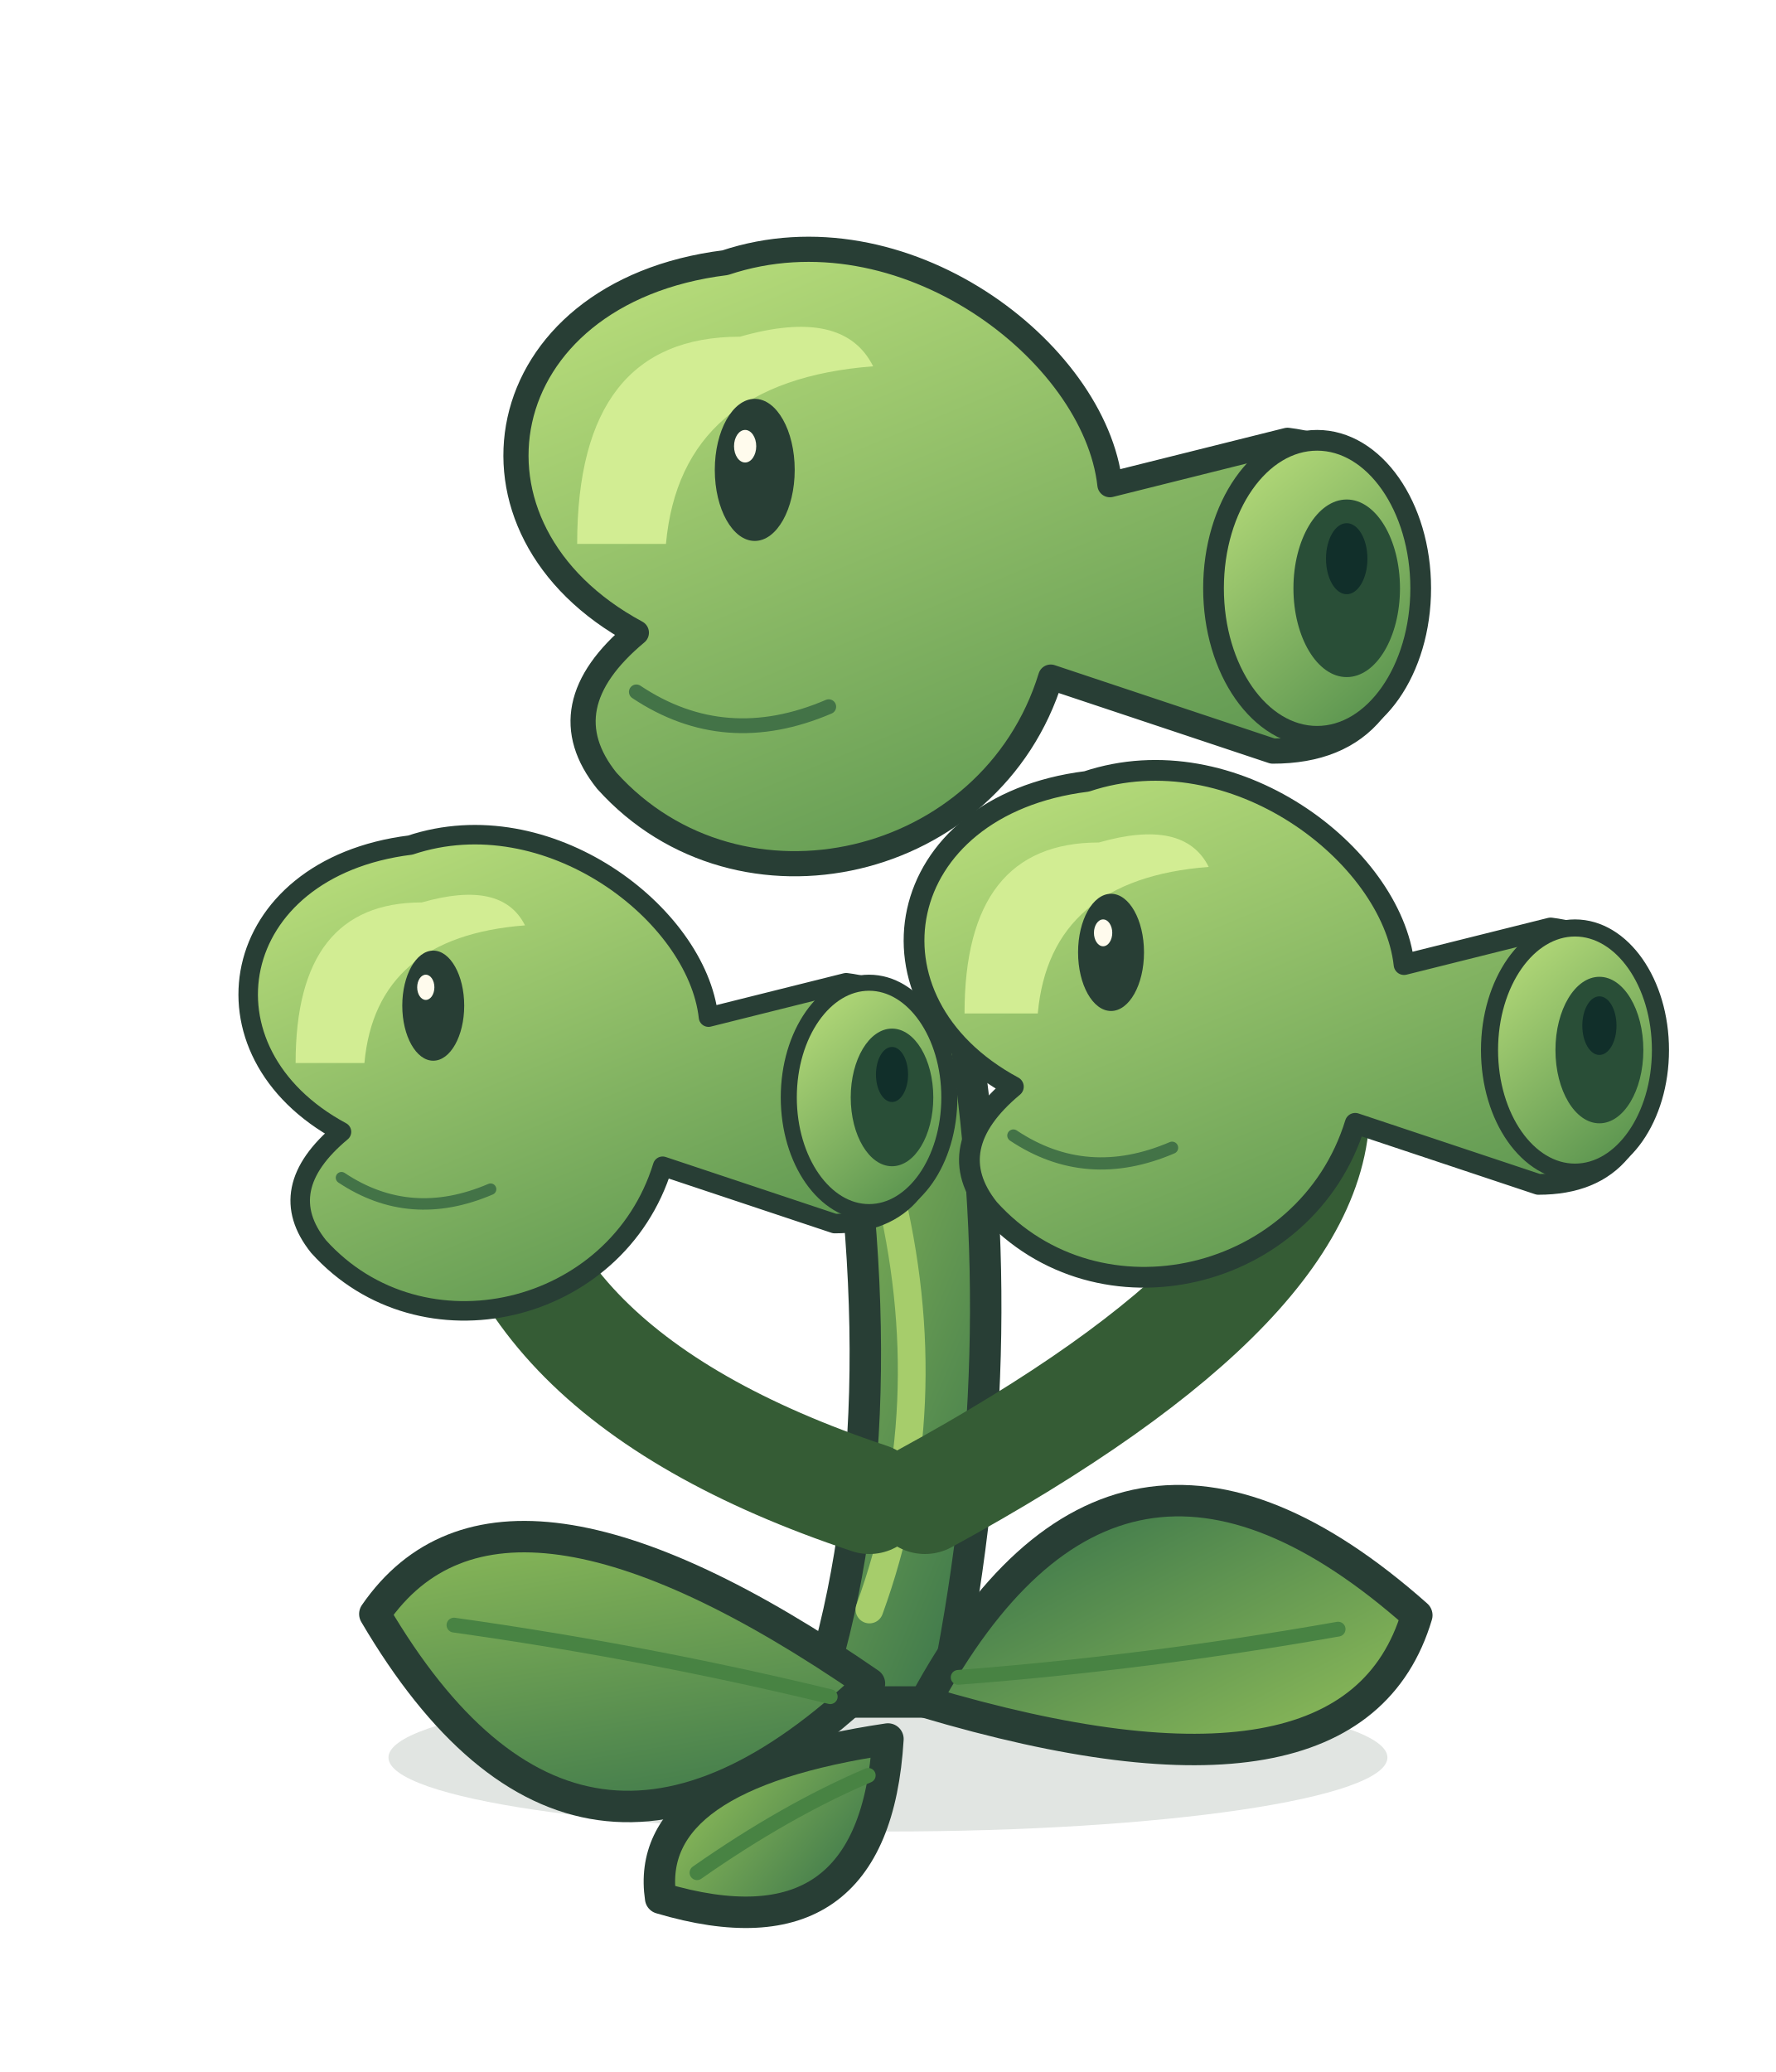
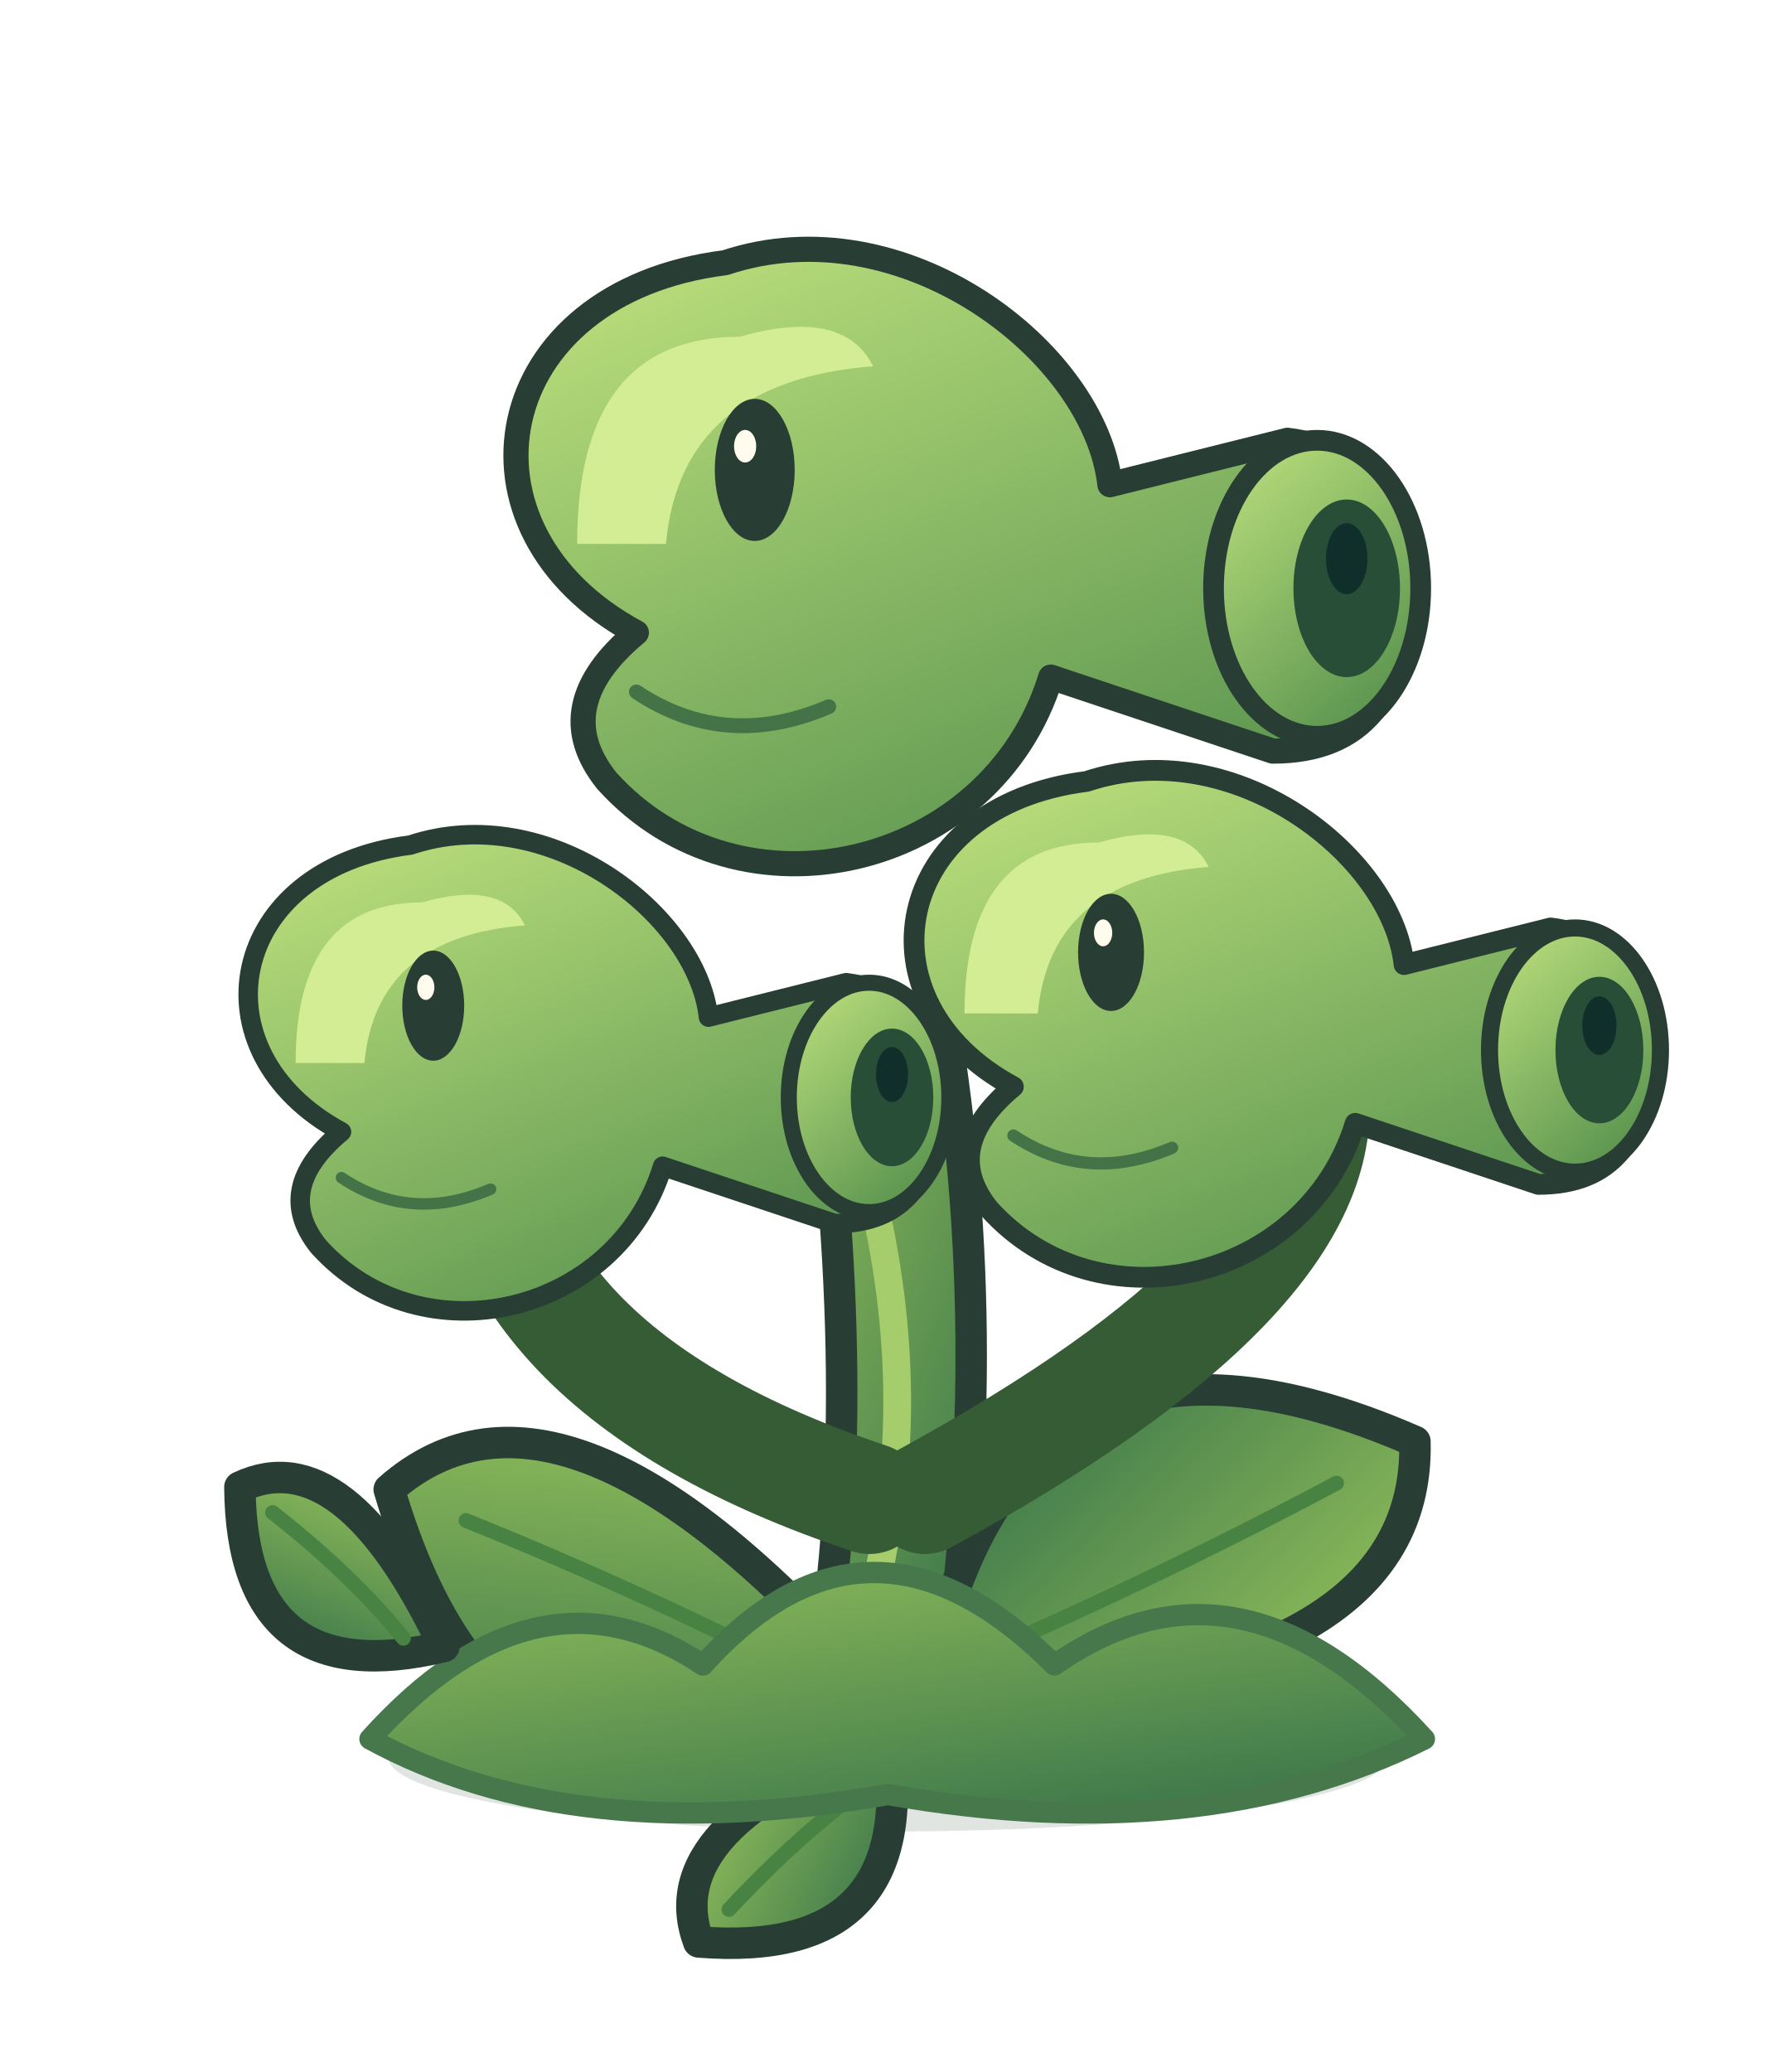
- <svg xmlns="http://www.w3.org/2000/svg" width="192" height="224" viewBox="-48 -60 96 112">
+ <svg xmlns="http://www.w3.org/2000/svg" width="192" height="224" viewBox="-48 -60 96 112" data-plant-kind="threepeater" data-art-signature="aef868c3a165">
  <defs>
    <linearGradient id="pea" x1=".2" y1="0" x2=".8" y2="1">
      <stop stop-color="#b7dc7a" />
      <stop offset="1" stop-color="#55904d" />
    </linearGradient>
    <linearGradient id="leaf" x1=".2" y1="0" x2=".8" y2="1">
      <stop stop-color="#88b758" />
      <stop offset="1" stop-color="#3d774b" />
    </linearGradient>
    <linearGradient id="gold" x1=".2" y1="0" x2=".8" y2="1">
      <stop stop-color="#fbe4a0" />
      <stop offset="1" stop-color="#d6953f" />
    </linearGradient>
    <linearGradient id="sun" x1=".2" y1="0" x2=".8" y2="1">
      <stop stop-color="#f0bd65" />
      <stop offset="1" stop-color="#bf813d" />
    </linearGradient>
    <linearGradient id="cream" x1=".2" y1="0" x2=".8" y2="1">
      <stop stop-color="#fff3d4" />
      <stop offset="1" stop-color="#d9be99" />
    </linearGradient>
    <linearGradient id="bark" x1=".2" y1="0" x2=".8" y2="1">
      <stop stop-color="#dcb474" />
      <stop offset="1" stop-color="#aa783f" />
    </linearGradient>
    <linearGradient id="ice" x1=".2" y1="0" x2=".8" y2="1">
      <stop stop-color="#d7f5f4" />
      <stop offset="1" stop-color="#72abc8" />
    </linearGradient>
    <linearGradient id="mint" x1=".2" y1="0" x2=".8" y2="1">
      <stop stop-color="#bfe8cb" />
      <stop offset="1" stop-color="#599993" />
    </linearGradient>
    <linearGradient id="rose" x1=".2" y1="0" x2=".8" y2="1">
      <stop stop-color="#f3b6bd" />
      <stop offset="1" stop-color="#c36282" />
    </linearGradient>
    <linearGradient id="violet" x1=".2" y1="0" x2=".8" y2="1">
      <stop stop-color="#d9c2e9" />
      <stop offset="1" stop-color="#997bb7" />
    </linearGradient>
    <linearGradient id="plum" x1=".2" y1="0" x2=".8" y2="1">
      <stop stop-color="#a995c5" />
      <stop offset="1" stop-color="#665c8a" />
    </linearGradient>
    <linearGradient id="night" x1=".2" y1="0" x2=".8" y2="1">
      <stop stop-color="#6e6b88" />
      <stop offset="1" stop-color="#35394e" />
    </linearGradient>
    <linearGradient id="fire" x1=".2" y1="0" x2=".8" y2="1">
      <stop stop-color="#fbc478" />
      <stop offset="1" stop-color="#dc7243" />
    </linearGradient>
    <linearGradient id="stone" x1=".2" y1="0" x2=".8" y2="1">
      <stop stop-color="#b3bbae" />
      <stop offset="1" stop-color="#747f7b" />
    </linearGradient>
  </defs>
  <ellipse cx="0" cy="35" rx="27" ry="4" fill="#233e2b" opacity=".14" stroke="none" stroke-width="0" />
-   <path d="M-4 32 Q1 17 -3 -5 L4 -5 Q7 13 3 32Z" fill="url(#leaf)" stroke="#283e35" stroke-width="1.7" stroke-linejoin="round" stroke-linecap="round" />
-   <path d="M-1 27 Q3 16 0 4" fill="none" stroke="#a6cd6b" stroke-width="1.5" stroke-linejoin="round" stroke-linecap="round" />
-   <g transform="translate(-1 31) rotate(8)">
-     <path d="M0 0 Q-21.6 -10.8 -27 0 Q-13.5 17.01 0 0Z" fill="url(#leaf)" stroke="#283e35" stroke-width="1.7" stroke-linejoin="round" stroke-linecap="round" />
-     <path d="M-2 1 Q-12.15 0 -22.68 0" fill="none" stroke="#488343" stroke-width="0.8" stroke-linejoin="round" stroke-linecap="round" />
+   <path d="M-4 32 Q-1 17 -4 -5 L3 -5 Q6 13 3 32Z" fill="url(#leaf)" stroke="#283e35" stroke-width="1.7" stroke-linejoin="round" stroke-linecap="round" />
+   <path d="M-1 27 Q2 16 -1 4" fill="none" stroke="#a6cd6b" stroke-width="1.5" stroke-linejoin="round" stroke-linecap="round" />
+   <g transform="translate(-1 31) rotate(22)">
+     <path d="M0 0 Q-22.4 -11.2 -28 0 Q-14.0 17.64 0 0Z" fill="url(#leaf)" stroke="#283e35" stroke-width="1.7" stroke-linejoin="round" stroke-linecap="round" />
+     <path d="M-2 1 Q-12.6 0 -23.52 0" fill="none" stroke="#488343" stroke-width="0.8" stroke-linejoin="round" stroke-linecap="round" />
  </g>
-   <g transform="translate(2 32) rotate(170)">
-     <path d="M0 0 Q-21.6 -10.8 -27 0 Q-13.5 17.01 0 0Z" fill="url(#leaf)" stroke="#283e35" stroke-width="1.7" stroke-linejoin="round" stroke-linecap="round" />
-     <path d="M-2 1 Q-12.15 0 -22.68 0" fill="none" stroke="#488343" stroke-width="0.8" stroke-linejoin="round" stroke-linecap="round" />
+   <g transform="translate(2 32) rotate(152)">
+     <path d="M0 0 Q-24.0 -12.0 -30 0 Q-15.0 18.9 0 0Z" fill="url(#leaf)" stroke="#283e35" stroke-width="1.7" stroke-linejoin="round" stroke-linecap="round" />
+     <path d="M-2 1 Q-13.5 0 -25.2 0" fill="none" stroke="#488343" stroke-width="0.8" stroke-linejoin="round" stroke-linecap="round" />
  </g>
-   <g transform="translate(0 34) rotate(-35)">
+   <g transform="translate(0 34) rotate(-47)">
    <path d="M0 0 Q-12.0 -6.0 -15 0 Q-7.5 9.45 0 0Z" fill="url(#leaf)" stroke="#283e35" stroke-width="1.7" stroke-linejoin="round" stroke-linecap="round" />
    <path d="M-2 1 Q-6.75 0 -12.6 0" fill="none" stroke="#488343" stroke-width="0.8" stroke-linejoin="round" stroke-linecap="round" />
+   </g>
+   <path d="M-28 34 Q-19 24 -10 30 Q-1 20 9 30 Q19 23 29 34 Q17 40 0 37 Q-17 40 -28 34Z" fill="url(#leaf)" stroke="#47784c" stroke-width="1.15" stroke-linejoin="round" stroke-linecap="round" />
+   <g transform="translate(-24 29) rotate(38)">
+     <path d="M0 0 Q-11.2 -5.6 -14 0 Q-7.0 8.82 0 0Z" fill="url(#leaf)" stroke="#283e35" stroke-width="1.7" stroke-linejoin="round" stroke-linecap="round" />
+     <path d="M-2 1 Q-6.3 0 -11.76 0" fill="none" stroke="#488343" stroke-width="0.8" stroke-linejoin="round" stroke-linecap="round" />
  </g>
  <path d="M-1 21 Q-22 14 -22 -1 M2 21 Q24 9 23 -1" fill="none" stroke="#355c35" stroke-width="6" stroke-linejoin="round" stroke-linecap="round" />
  <g transform="translate(-19 8) scale(.62)">
    <path d="M-17 -11 C-30 -18 -27 -34 -11 -36 C1 -40 14 -30 15 -21 L27 -24 Q35 -23 35 -14 Q35 -3 26 -3 L11 -8 C7 5 -10 9 -19 -1 Q-23 -6 -17 -11Z" fill="url(#pea)" stroke="#283e35" stroke-width="1.7" stroke-linejoin="round" stroke-linecap="round" />
    <path d="M-21 -17 Q-21 -31 -10 -31 Q-3 -33 -1 -29 Q-14 -28 -15 -17Z" fill="#d2ed93" stroke="none" stroke-width="1.7" stroke-linejoin="round" stroke-linecap="round" />
    <ellipse cx="29" cy="-14" rx="7" ry="10" fill="url(#pea)" stroke="#283e35" stroke-width="1.4" />
    <ellipse cx="31" cy="-14" rx="3.6" ry="6" fill="#294e37" stroke="none" stroke-width="1.4" />
    <ellipse cx="31" cy="-16" rx="1.4" ry="2.4" fill="#112f2a" stroke="none" stroke-width="1.4" />
    <ellipse cx="-9" cy="-22" rx="2.7" ry="4.8" fill="#283e35" stroke="none" stroke-width="1.4" />
    <ellipse cx="-9.65" cy="-23.6" rx="0.75" ry="1.1" fill="#fffbed" stroke="none" stroke-width="1.4" />
    <path d="M-17 -7 Q-11 -3 -4 -6" fill="none" stroke="#437347" stroke-width="1" stroke-linejoin="round" stroke-linecap="round" />
  </g>
  <g transform="translate(18 6) scale(.66)">
    <path d="M-17 -11 C-30 -18 -27 -34 -11 -36 C1 -40 14 -30 15 -21 L27 -24 Q35 -23 35 -14 Q35 -3 26 -3 L11 -8 C7 5 -10 9 -19 -1 Q-23 -6 -17 -11Z" fill="url(#pea)" stroke="#283e35" stroke-width="1.7" stroke-linejoin="round" stroke-linecap="round" />
    <path d="M-21 -17 Q-21 -31 -10 -31 Q-3 -33 -1 -29 Q-14 -28 -15 -17Z" fill="#d2ed93" stroke="none" stroke-width="1.7" stroke-linejoin="round" stroke-linecap="round" />
    <ellipse cx="29" cy="-14" rx="7" ry="10" fill="url(#pea)" stroke="#283e35" stroke-width="1.4" />
    <ellipse cx="31" cy="-14" rx="3.6" ry="6" fill="#294e37" stroke="none" stroke-width="1.4" />
    <ellipse cx="31" cy="-16" rx="1.4" ry="2.4" fill="#112f2a" stroke="none" stroke-width="1.4" />
    <ellipse cx="-9" cy="-22" rx="2.7" ry="4.8" fill="#283e35" stroke="none" stroke-width="1.4" />
    <ellipse cx="-9.65" cy="-23.6" rx="0.75" ry="1.1" fill="#fffbed" stroke="none" stroke-width="1.4" />
    <path d="M-17 -7 Q-11 -3 -4 -6" fill="none" stroke="#437347" stroke-width="1" stroke-linejoin="round" stroke-linecap="round" />
  </g>
  <g transform="translate(0 -17) scale(.8)">
    <path d="M-17 -11 C-30 -18 -27 -34 -11 -36 C1 -40 14 -30 15 -21 L27 -24 Q35 -23 35 -14 Q35 -3 26 -3 L11 -8 C7 5 -10 9 -19 -1 Q-23 -6 -17 -11Z" fill="url(#pea)" stroke="#283e35" stroke-width="1.7" stroke-linejoin="round" stroke-linecap="round" />
    <path d="M-21 -17 Q-21 -31 -10 -31 Q-3 -33 -1 -29 Q-14 -28 -15 -17Z" fill="#d2ed93" stroke="none" stroke-width="1.7" stroke-linejoin="round" stroke-linecap="round" />
    <ellipse cx="29" cy="-14" rx="7" ry="10" fill="url(#pea)" stroke="#283e35" stroke-width="1.4" />
    <ellipse cx="31" cy="-14" rx="3.6" ry="6" fill="#294e37" stroke="none" stroke-width="1.4" />
    <ellipse cx="31" cy="-16" rx="1.4" ry="2.4" fill="#112f2a" stroke="none" stroke-width="1.4" />
    <ellipse cx="-9" cy="-22" rx="2.7" ry="4.8" fill="#283e35" stroke="none" stroke-width="1.4" />
    <ellipse cx="-9.65" cy="-23.6" rx="0.75" ry="1.1" fill="#fffbed" stroke="none" stroke-width="1.4" />
    <path d="M-17 -7 Q-11 -3 -4 -6" fill="none" stroke="#437347" stroke-width="1" stroke-linejoin="round" stroke-linecap="round" />
  </g>
</svg>
